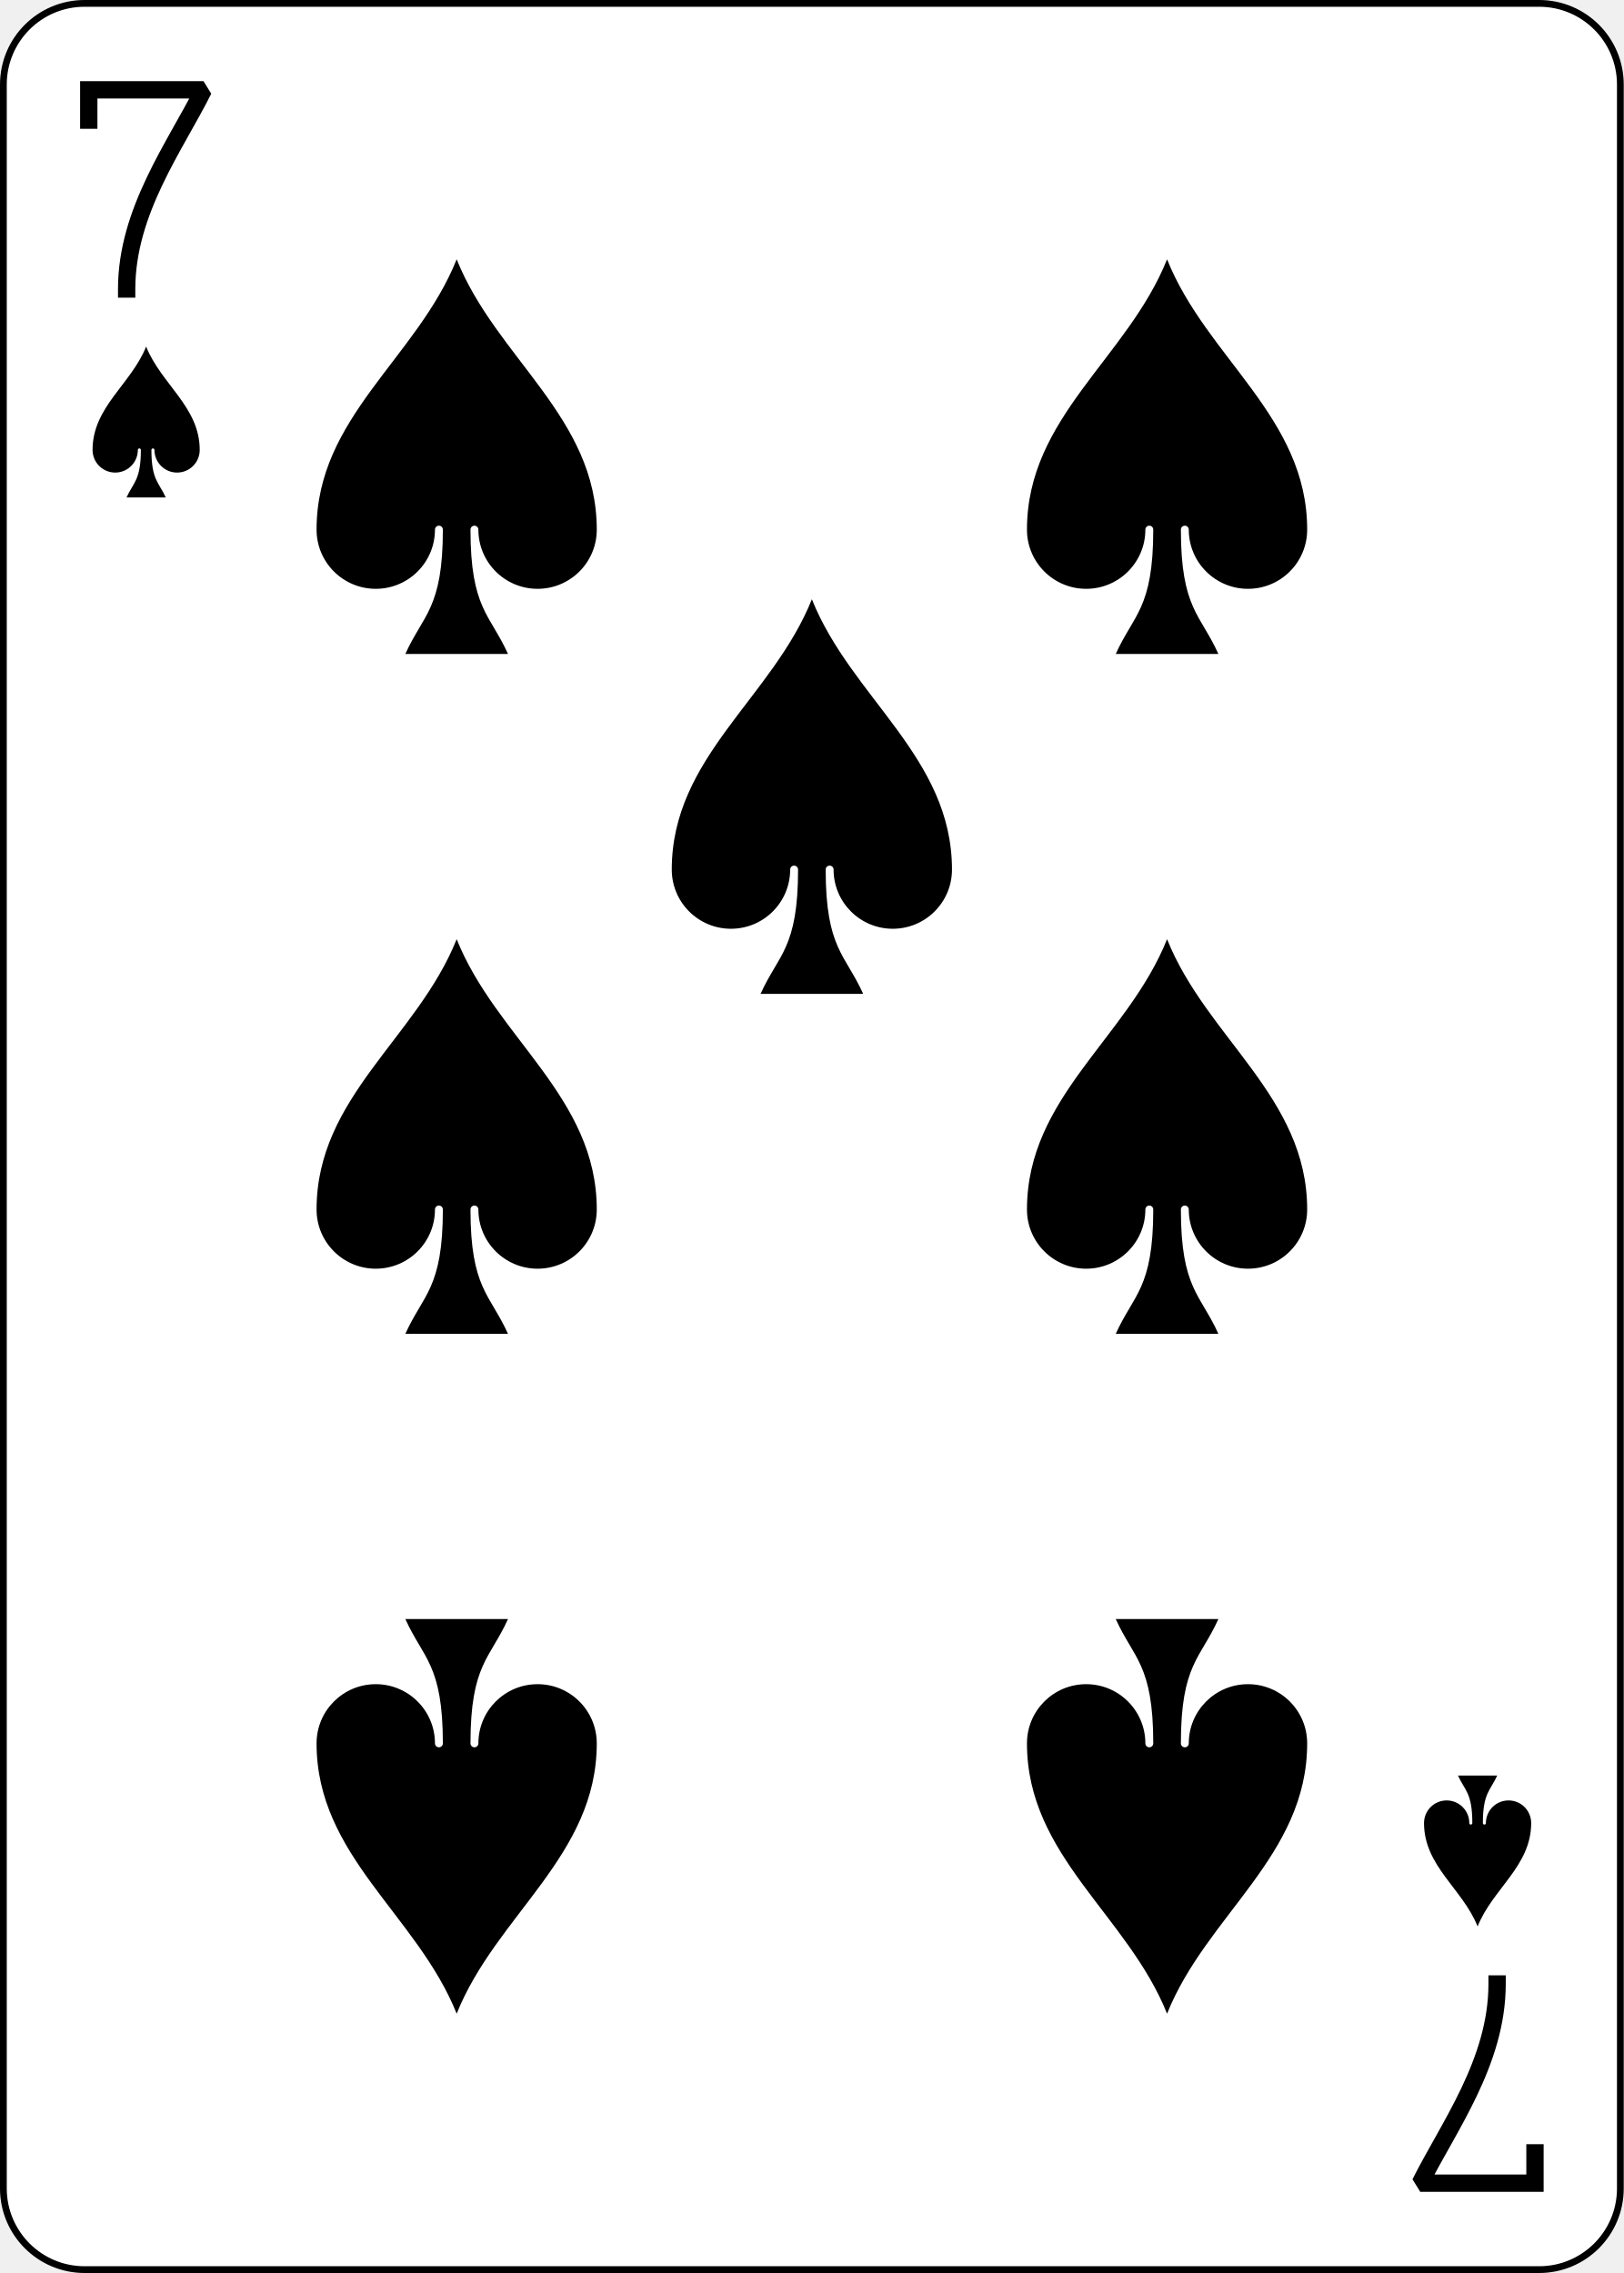
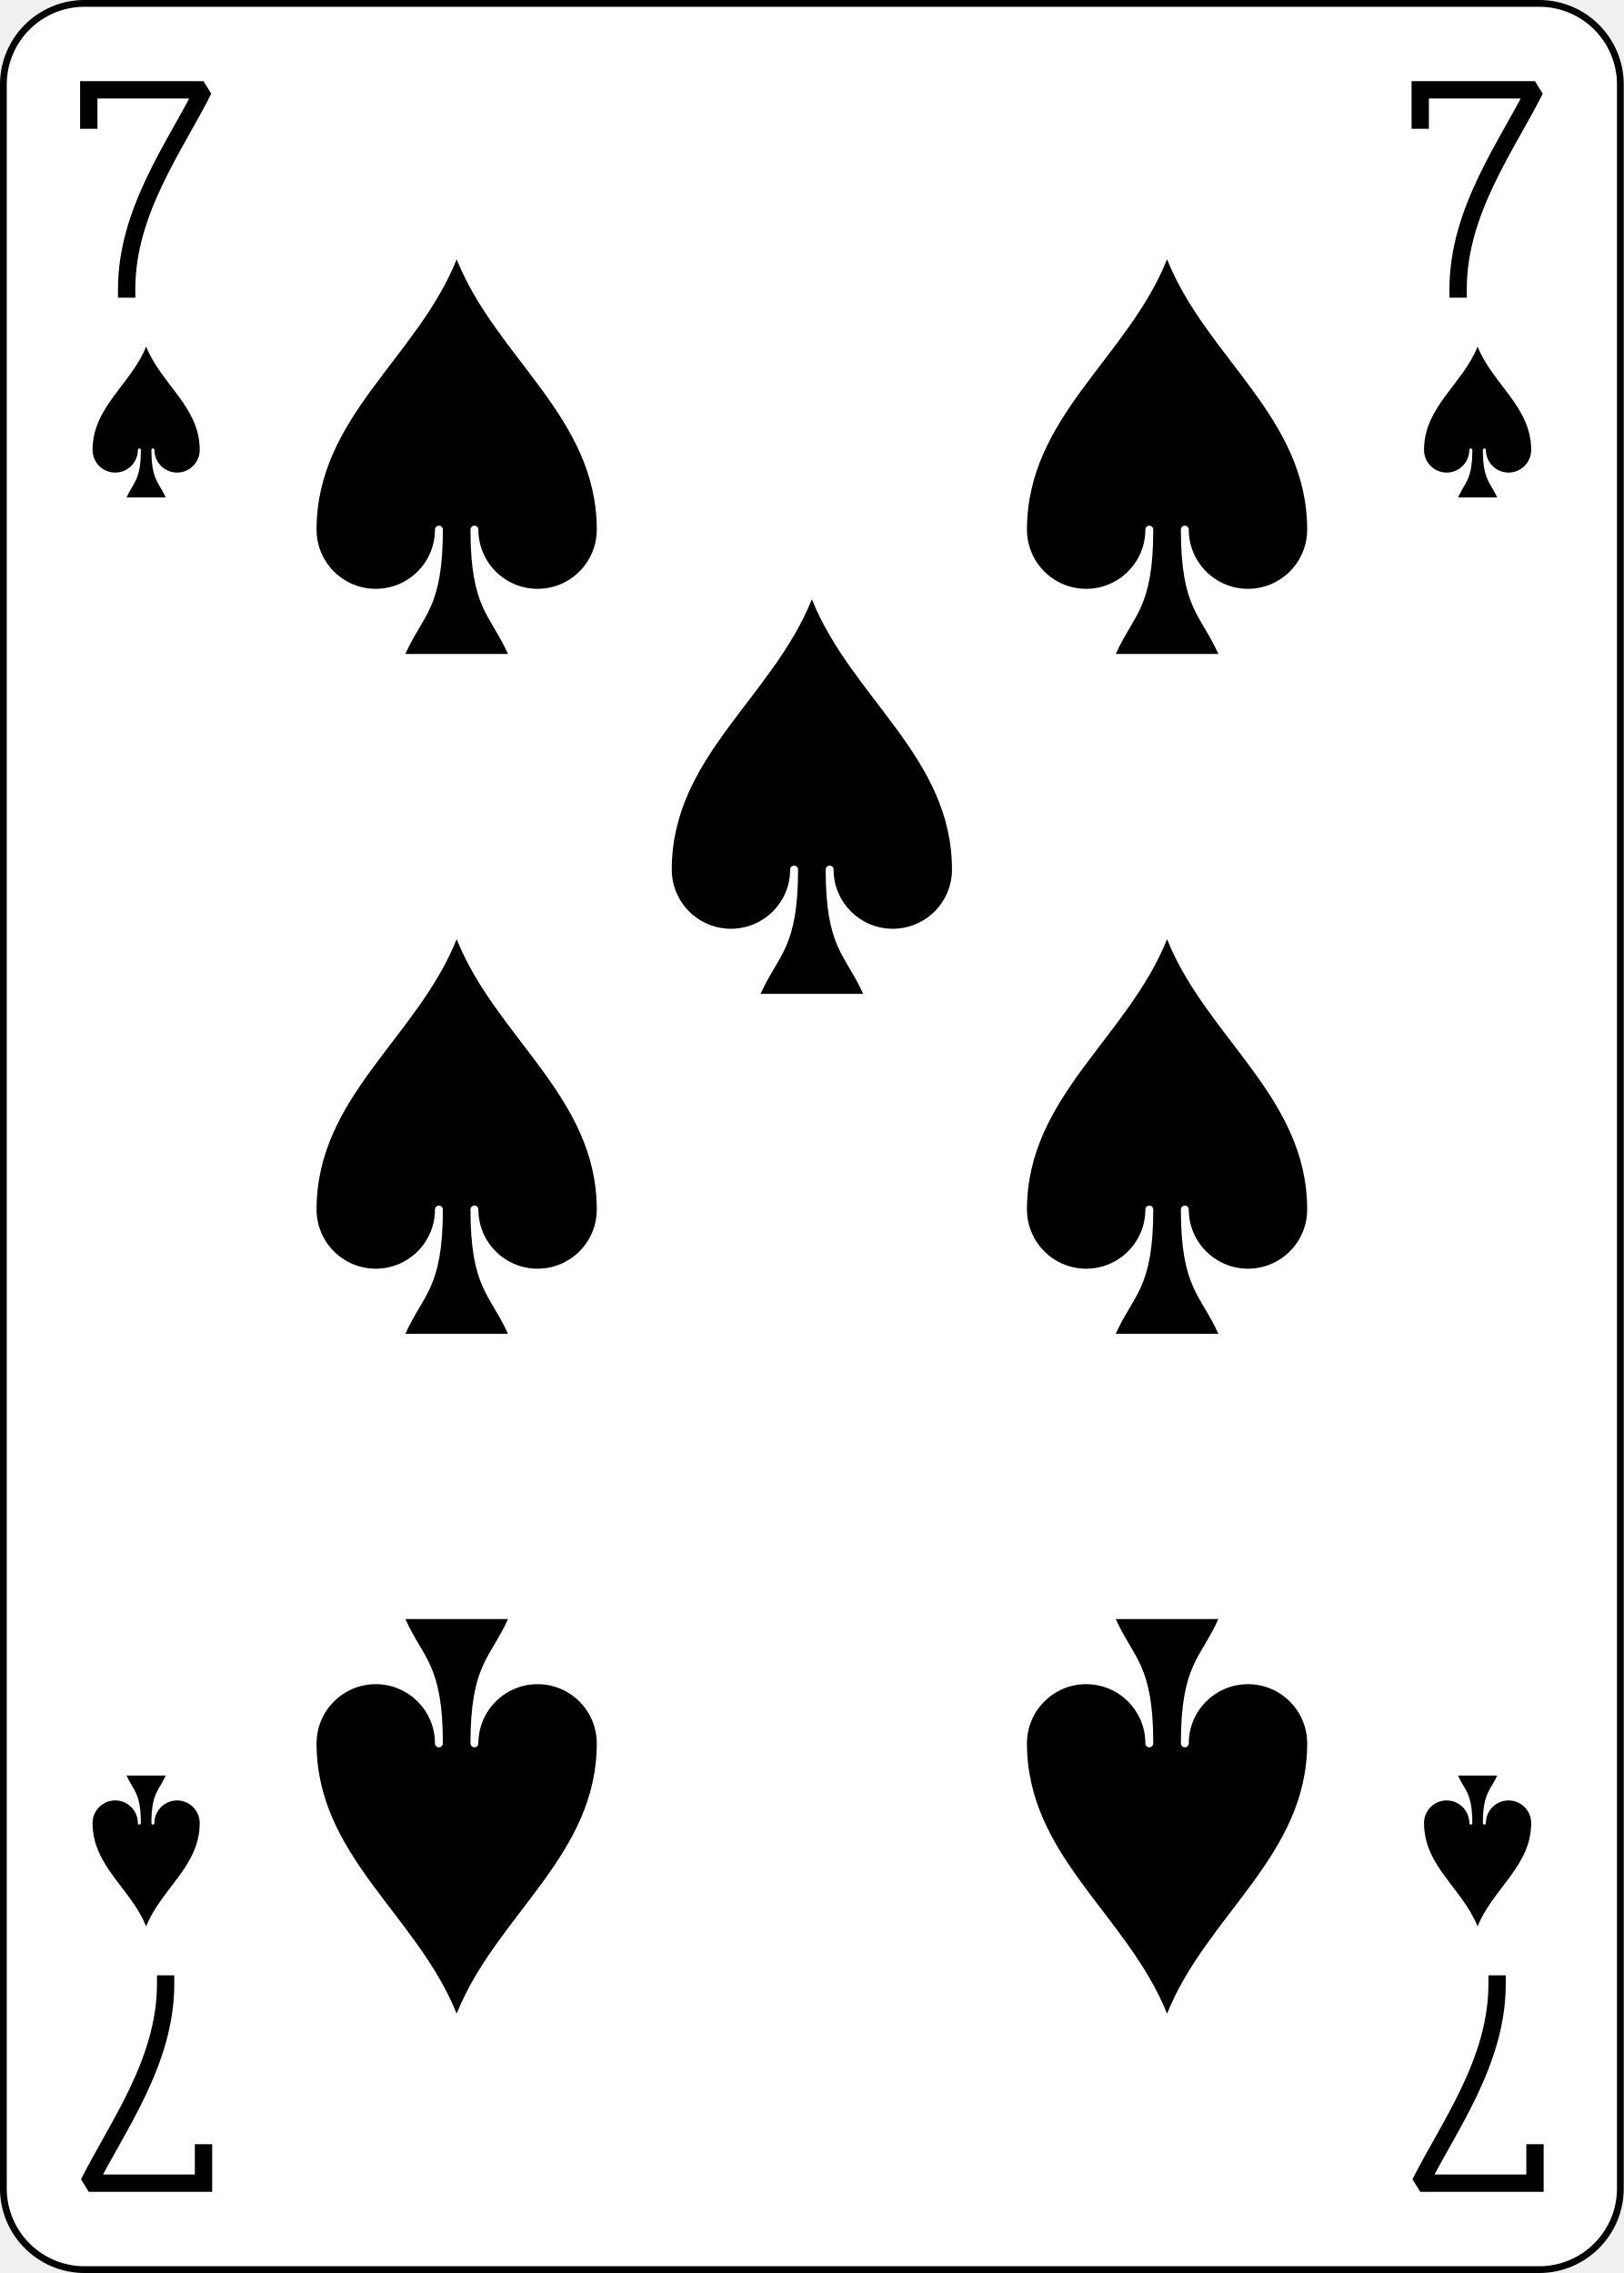
<svg xmlns="http://www.w3.org/2000/svg" xmlns:xlink="http://www.w3.org/1999/xlink" class="card" face="7S" height="3.5in" preserveAspectRatio="none" viewBox="-120 -168 240 336" width="2.5in">
  <defs>
    <symbol id="SS7" viewBox="-600 -600 1200 1200" preserveAspectRatio="xMinYMid">
      <path d="M0 -500C100 -250 355 -100 355 185A150 150 0 0 1 55 185A10 10 0 0 0 35 185C35 385 85 400 130 500L-130 500C-85 400 -35 385 -35 185A10 10 0 0 0 -55 185A150 150 0 0 1 -355 185C-355 -100 -100 -250 0 -500Z" fill="black" />
    </symbol>
    <symbol id="VS7" viewBox="-500 -500 1000 1000" preserveAspectRatio="xMinYMid">
      <path d="M-265 -320L-265 -460L265 -460C135 -200 -90 100 -90 460" stroke="black" stroke-width="80" stroke-linecap="square" stroke-miterlimit="1.5" fill="none" />
    </symbol>
  </defs>
  <rect width="239" height="335" x="-119.5" y="-167.5" rx="12" ry="12" fill="white" stroke="black" />
  <use xlink:href="#VS7" height="32" width="32" x="-114.4" y="-156" />
+   <use xlink:href="#VS7" height="32" width="32" x="82.4" y="-156" />
  <use xlink:href="#SS7" height="26.769" width="26.769" x="-111.784" y="-119" />
+   <use xlink:href="#SS7" height="26.769" width="26.769" x="85.016" y="-119" />
  <use xlink:href="#SS7" height="70" width="70" x="-87.501" y="-135.501" />
  <use xlink:href="#SS7" height="70" width="70" x="17.501" y="-135.501" />
  <use xlink:href="#SS7" height="70" width="70" x="-87.501" y="-35" />
  <use xlink:href="#SS7" height="70" width="70" x="17.501" y="-35" />
  <use xlink:href="#SS7" height="70" width="70" x="-35" y="-85.25" />
  <g transform="rotate(180)">
    <use xlink:href="#VS7" height="32" width="32" x="-114.4" y="-156" />
+     <use xlink:href="#VS7" height="32" width="32" x="82.4" y="-156" />
    <use xlink:href="#SS7" height="26.769" width="26.769" x="-111.784" y="-119" />
+     <use xlink:href="#SS7" height="26.769" width="26.769" x="85.016" y="-119" />
    <use xlink:href="#SS7" height="70" width="70" x="-87.501" y="-135.501" />
    <use xlink:href="#SS7" height="70" width="70" x="17.501" y="-135.501" />
  </g>
</svg>
